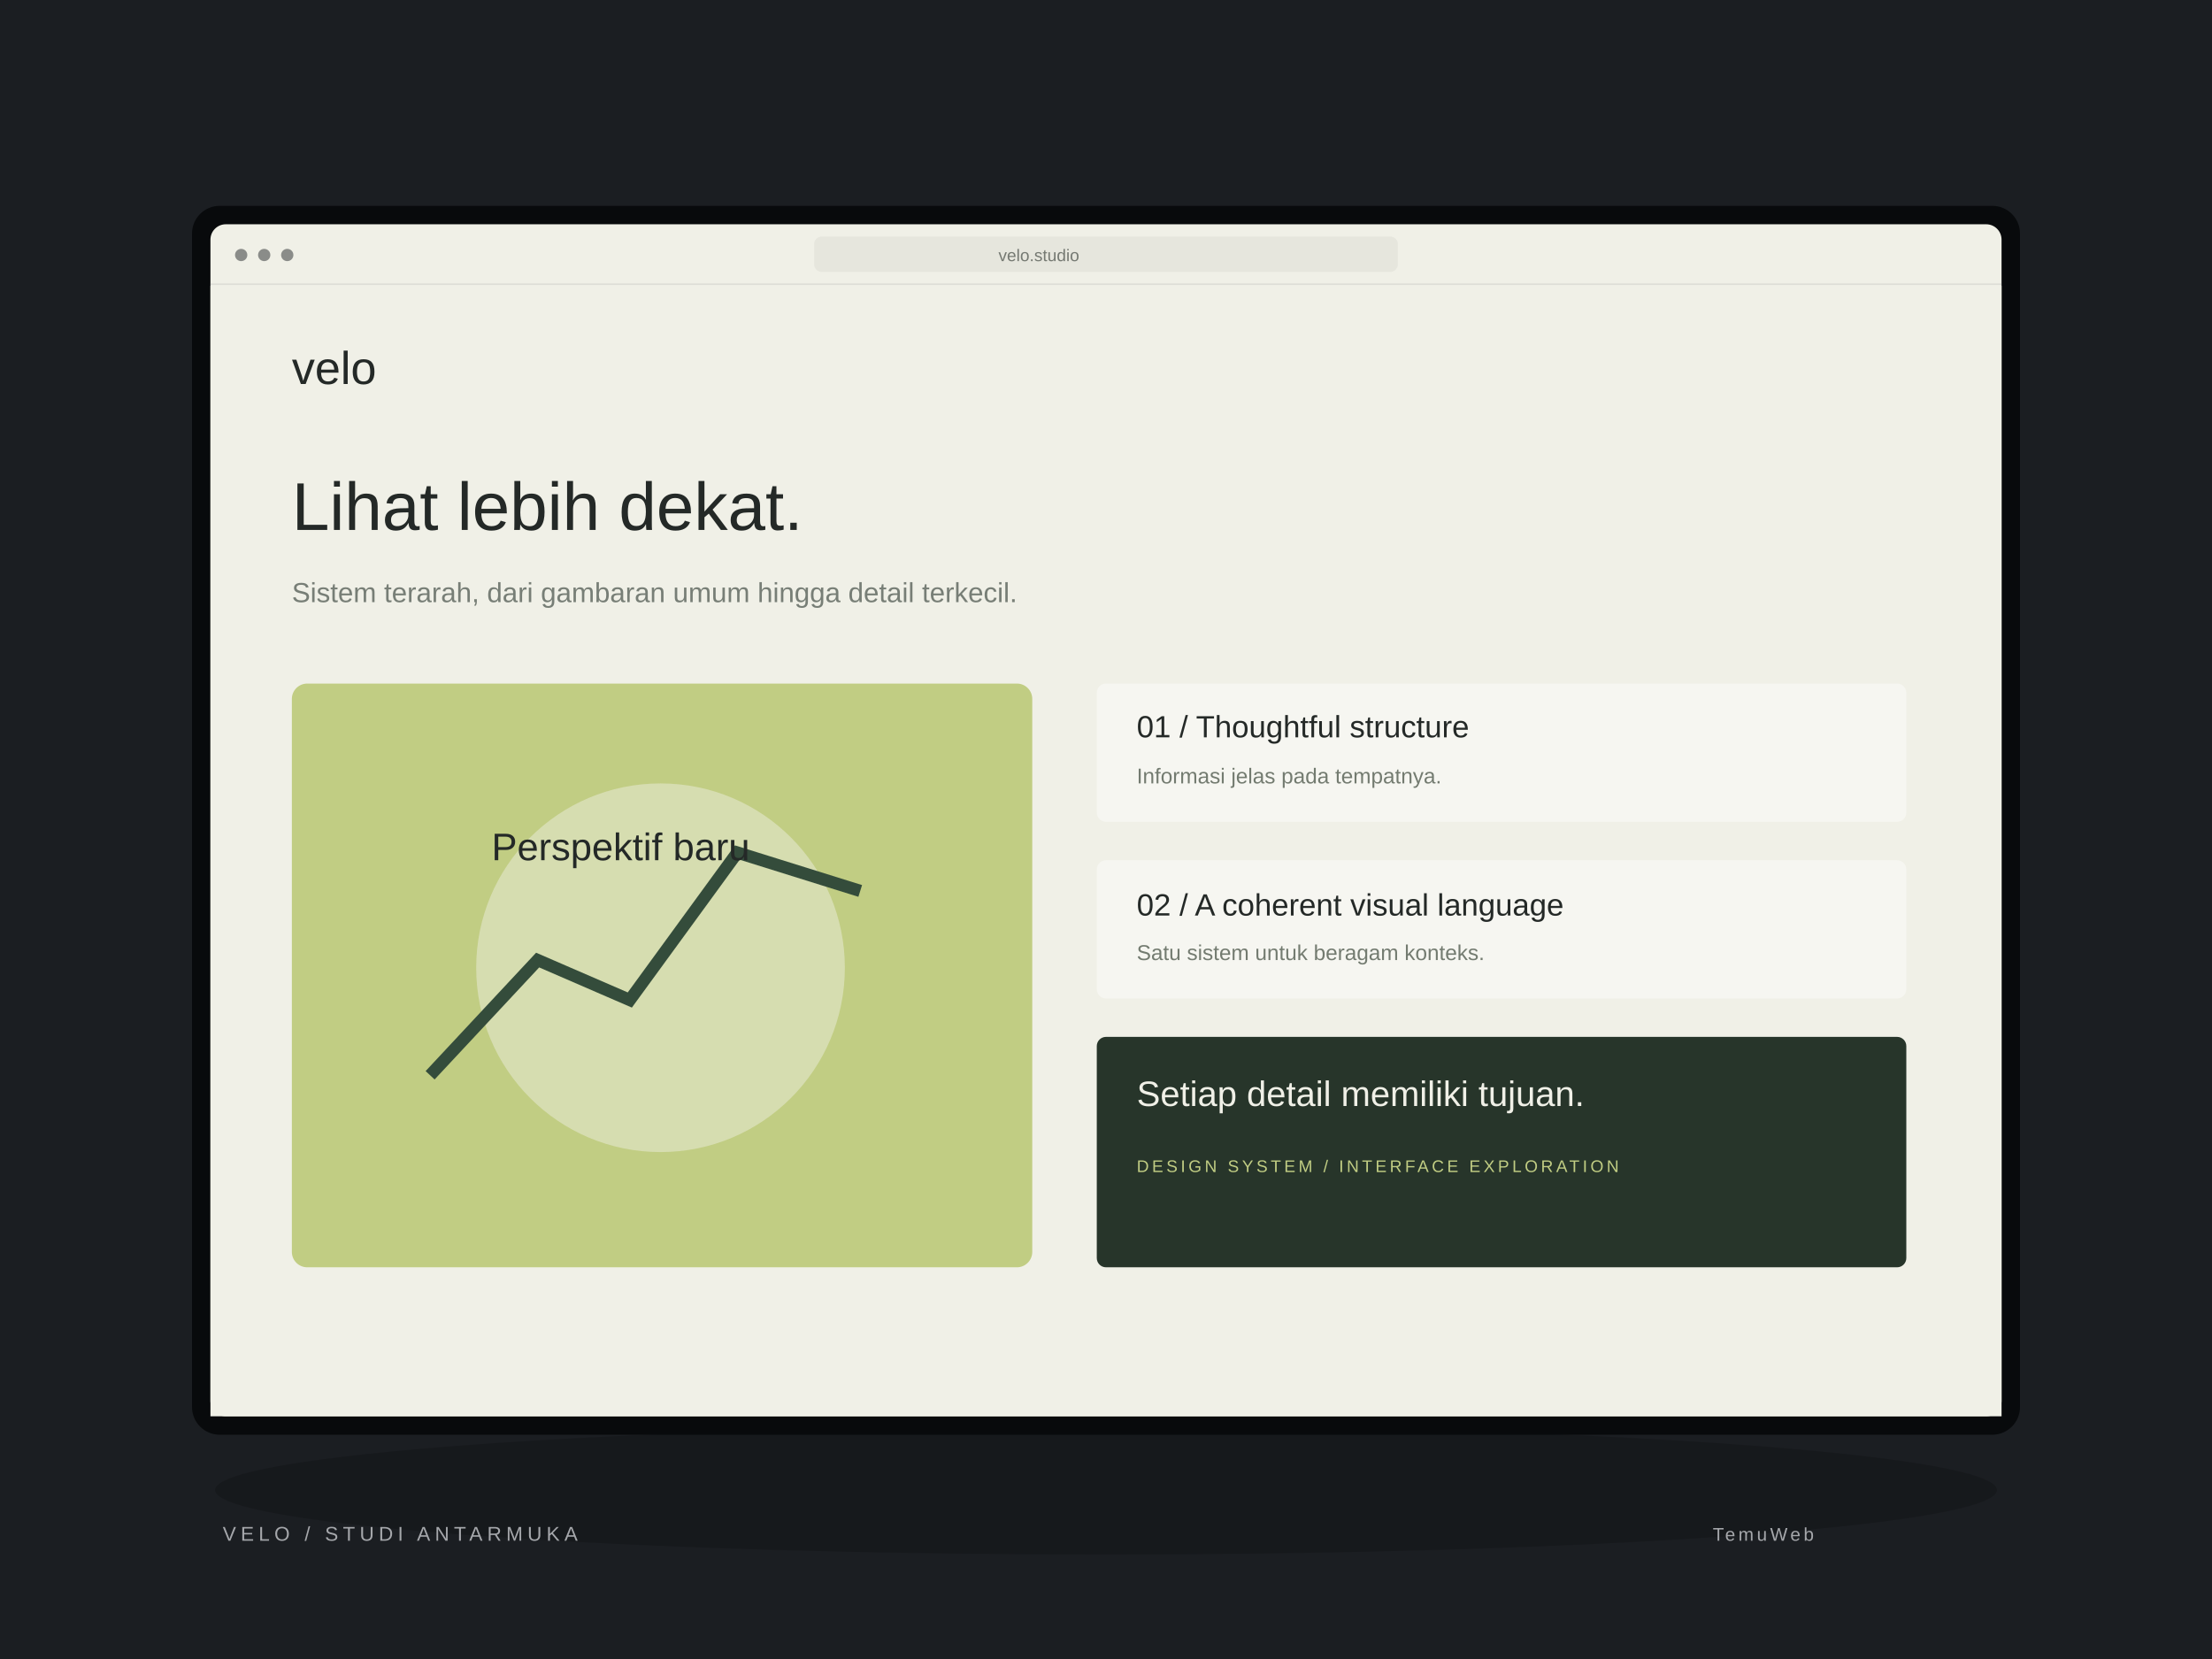
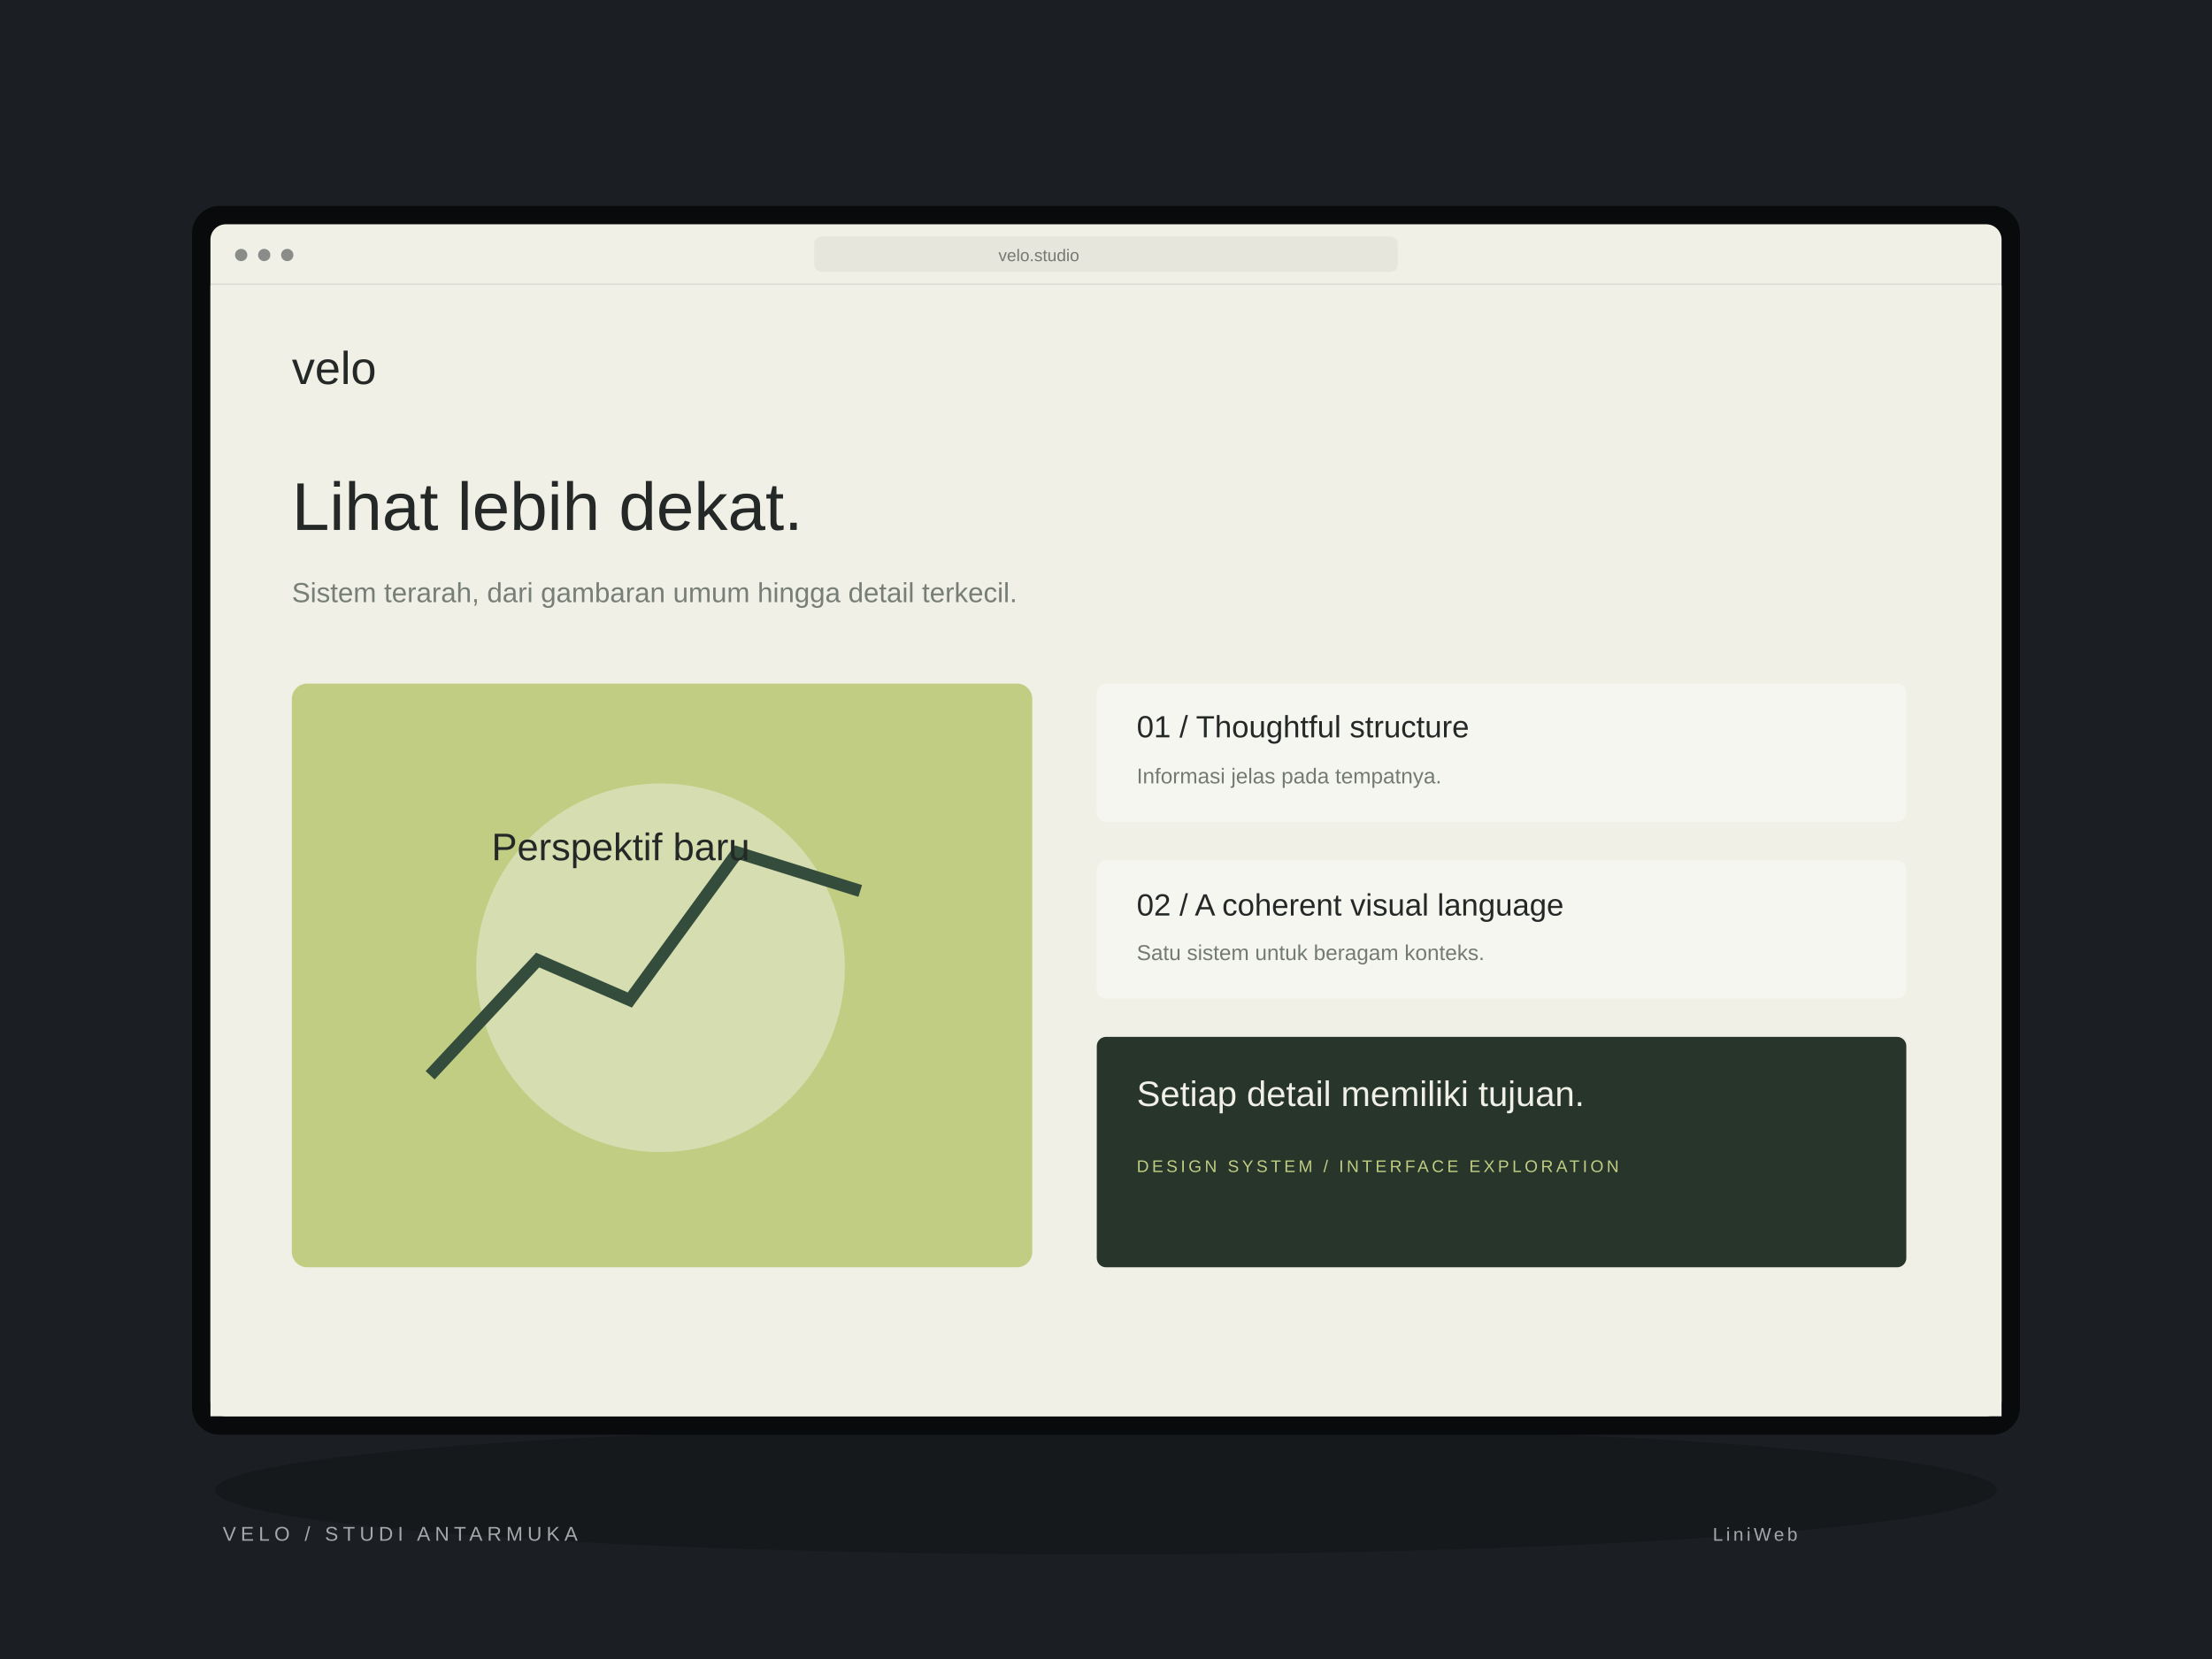
<svg xmlns="http://www.w3.org/2000/svg" width="1440" height="1080" viewBox="0 0 1440 1080">
  <rect width="1440" height="1080" fill="#1b1e22" />
  <ellipse cx="720" cy="970" rx="580" ry="42" fill="#000" opacity=".17" />
  <rect x="125" y="134" width="1190" height="800" rx="18" fill="#080a0c" />
  <rect x="137" y="146" width="1166" height="776" rx="10" fill="#f0f0e7" />
  <path d="M137 185h1166" stroke="#aaa" stroke-opacity=".25" />
  <circle cx="157" cy="166" r="4" fill="#8a8c89" />
  <circle cx="172" cy="166" r="4" fill="#8a8c89" />
  <circle cx="187" cy="166" r="4" fill="#8a8c89" />
  <rect x="530" y="154" width="380" height="23" rx="5" fill="#000" opacity=".045" />
  <text x="650" y="170" font-family="Arial,Helvetica,sans-serif" font-size="11" fill="#757972">velo.studio</text>
  <text x="190" y="250" font-family="Arial,Helvetica,sans-serif" font-size="38" fill="#263c4b" font-weight="bold">velo</text>
  <text x="850" y="242" font-family="Arial,Helvetica,sans-serif" font-size="14" fill="#242927">Cara kerja     Tentang     Hubungi kami</text>
  <rect x="1175" y="217" width="89" height="38" rx="19" fill="#c1cd83" />
  <text x="1193" y="241" font-family="Arial,Helvetica,sans-serif" font-size="13" fill="#242927">Masuk</text>
  <circle cx="1016" cy="584" r="254" fill="#c1cd83" opacity=".5" />
  <text x="194" y="385" font-family="Arial,Helvetica,sans-serif" font-size="10" fill="#657a83" letter-spacing="3">DIRANCANG UNTUK ANDA</text>
  <text x="190" y="472" font-family="Arial,Helvetica,sans-serif" font-size="36" fill="#263c4b">Cara yang lebih baik</text>
  <text x="190" y="544" font-family="Arial,Helvetica,sans-serif" font-size="44" fill="#263c4b">untuk melangkah.</text>
  <text x="194" y="602" font-family="Arial,Helvetica,sans-serif" font-size="17" fill="#6f828b">Lebih jelas. Lebih sederhana.</text>
  <rect x="192" y="648" width="178" height="48" rx="24" fill="#263c4b" />
  <text x="222" y="678" font-family="Arial,Helvetica,sans-serif" font-size="10" fill="#fff">Tentukan langkah berikutnya</text>
  <rect x="894" y="309" width="271" height="527" rx="35" fill="#25323a" />
  <rect x="904" y="320" width="251" height="505" rx="27" fill="#fff" />
  <rect x="980" y="328" width="100" height="18" rx="9" fill="#25323a" />
  <text x="925" y="396" font-family="Arial,Helvetica,sans-serif" font-size="16" fill="#263c4b">Selamat pagi, Alex</text>
  <text x="925" y="426" font-family="Arial,Helvetica,sans-serif" font-size="11" fill="#7a8a91">Sekilas aktivitas Anda.</text>
  <rect x="924" y="452" width="210" height="128" rx="16" fill="#c1cd83" />
  <text x="943" y="483" font-family="Arial,Helvetica,sans-serif" font-size="9" fill="#242927">Langkah berikutnya</text>
  <text x="942" y="524" font-family="Arial,Helvetica,sans-serif" font-size="12" fill="#242927">Keseharian yang lebih terarah</text>
  <text x="942" y="553" font-family="Arial,Helvetica,sans-serif" font-size="10" fill="#242927">Seluruh detail, dalam satu tempat.</text>
  <rect x="924" y="606" width="210" height="45" rx="8" fill="#f0f0e7" />
  <circle cx="946" cy="628" r="10" fill="#c1cd83" />
  <text x="967" y="633" font-family="Arial,Helvetica,sans-serif" font-size="11" fill="#242927">Ringkasan</text>
  <rect x="924" y="662" width="210" height="45" rx="8" fill="#f0f0e7" />
  <circle cx="946" cy="684" r="10" fill="#c1cd83" />
  <text x="967" y="689" font-family="Arial,Helvetica,sans-serif" font-size="11" fill="#242927">Aktivitas Anda</text>
  <rect x="924" y="718" width="210" height="45" rx="8" fill="#f0f0e7" />
  <circle cx="946" cy="740" r="10" fill="#c1cd83" />
  <text x="967" y="745" font-family="Arial,Helvetica,sans-serif" font-size="11" fill="#242927">Mendatang</text>
  <rect x="137" y="186" width="1166" height="736" fill="#f0f0e7" />
  <text x="190" y="250" font-family="Arial,Helvetica,sans-serif" font-size="30" fill="#242927">velo</text>
  <text x="190" y="345" font-family="Arial,Helvetica,sans-serif" font-size="44" fill="#242927">Lihat lebih dekat.</text>
  <text x="190" y="392" font-family="Arial,Helvetica,sans-serif" font-size="18" fill="#777e76">Sistem terarah, dari gambaran umum hingga detail terkecil.</text>
  <rect x="190" y="445" width="482" height="380" rx="10" fill="#c1cd83" />
  <circle cx="430" cy="630" r="120" fill="#f0f0e7" opacity=".45" />
  <path d="M280 700L350 625L410 651L480 555L560 580" fill="none" stroke="#344c3b" stroke-width="8" />
  <text x="320" y="560" font-family="Arial,Helvetica,sans-serif" font-size="25" fill="#242927">Perspektif baru</text>
  <rect x="714" y="445" width="527" height="90" rx="6" fill="#ffffff66" />
  <text x="740" y="480" font-family="Arial,Helvetica,sans-serif" font-size="20" fill="#242927">01 / Thoughtful structure</text>
  <text x="740" y="510" font-family="Arial,Helvetica,sans-serif" font-size="14" fill="#737b70">Informasi jelas pada tempatnya.</text>
  <rect x="714" y="560" width="527" height="90" rx="6" fill="#ffffff66" />
  <text x="740" y="596" font-family="Arial,Helvetica,sans-serif" font-size="20" fill="#242927">02 / A coherent visual language</text>
  <text x="740" y="625" font-family="Arial,Helvetica,sans-serif" font-size="14" fill="#737b70">Satu sistem untuk beragam konteks.</text>
  <rect x="714" y="675" width="527" height="150" rx="6" fill="#27352a" />
  <text x="740" y="720" font-family="Arial,Helvetica,sans-serif" font-size="23" fill="#f0f0e7">Setiap detail memiliki tujuan.</text>
  <text x="740" y="763" font-family="Arial,Helvetica,sans-serif" font-size="11" fill="#c1cd83" letter-spacing="2">DESIGN SYSTEM / INTERFACE EXPLORATION</text>
  <text x="145" y="1003" font-family="Arial,Helvetica,sans-serif" font-size="13" fill="#a5a7ab" letter-spacing="3">VELO / STUDI ANTARMUKA</text>
-   <text x="1115" y="1003" font-family="Arial,Helvetica,sans-serif" font-size="12" fill="#a5a7ab" letter-spacing="2">TemuWeb</text>
+   <text x="1115" y="1003" font-family="Arial,Helvetica,sans-serif" font-size="12" fill="#a5a7ab" letter-spacing="2">LiniWeb</text>
</svg>
